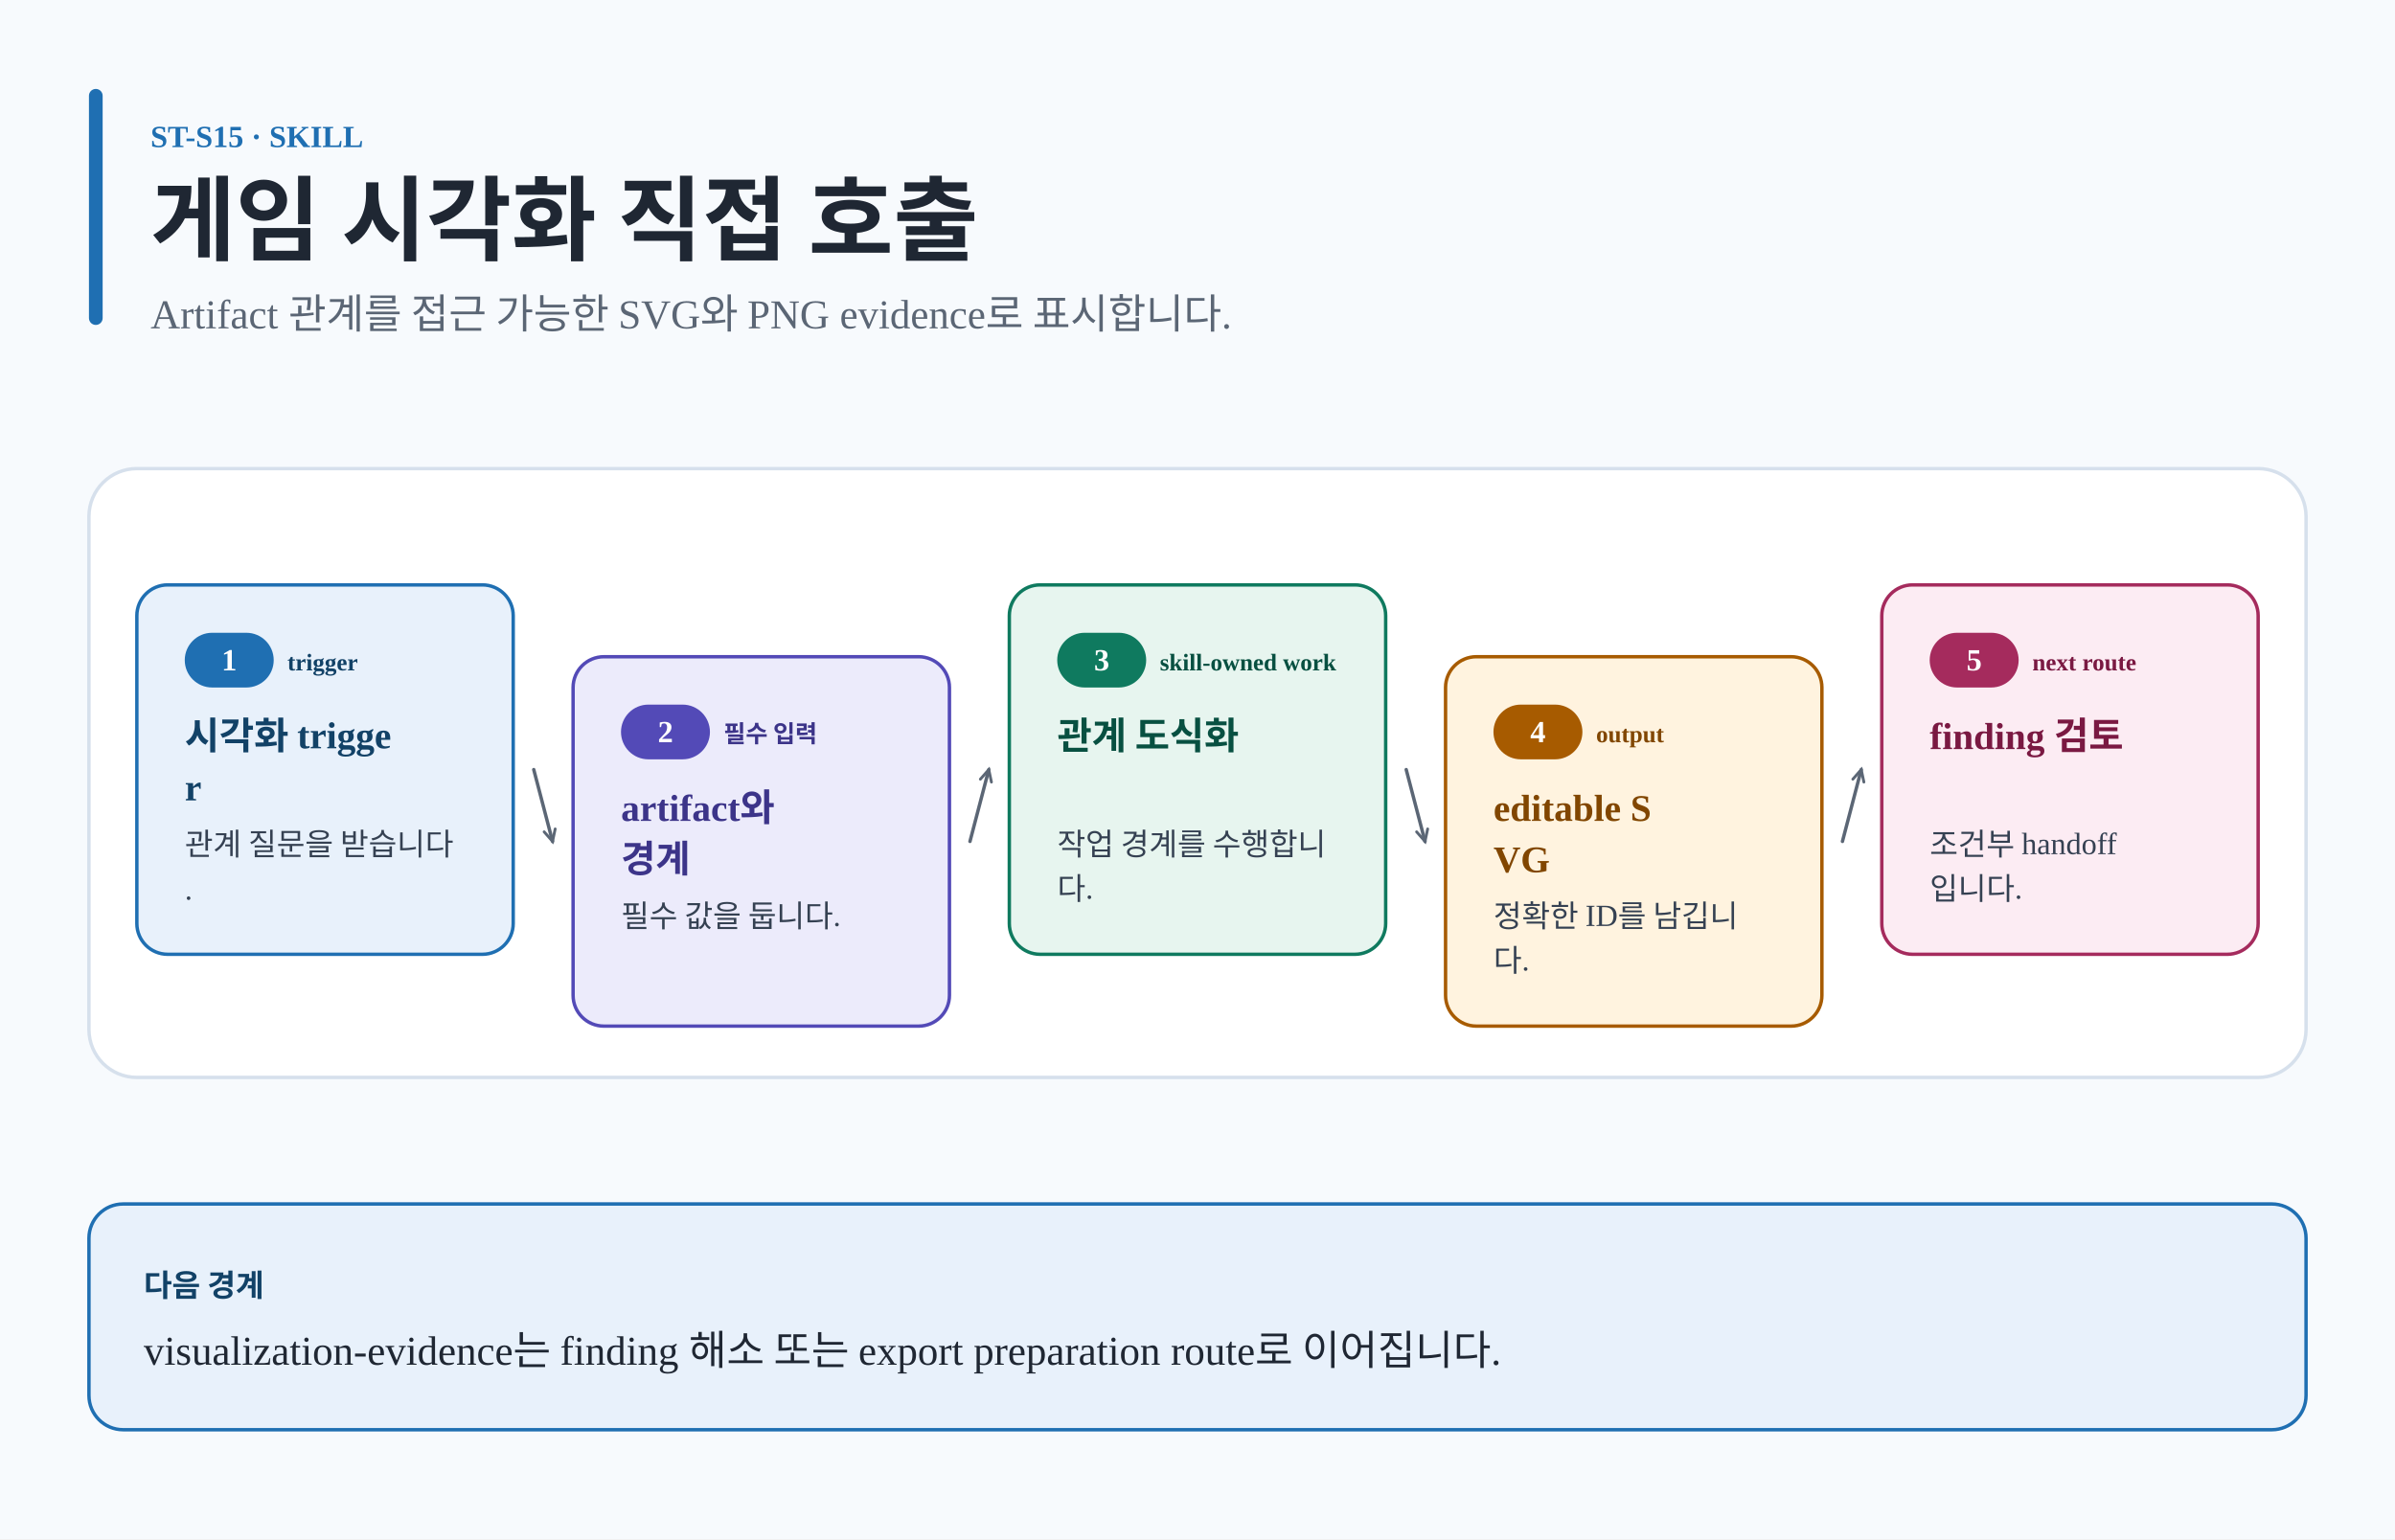
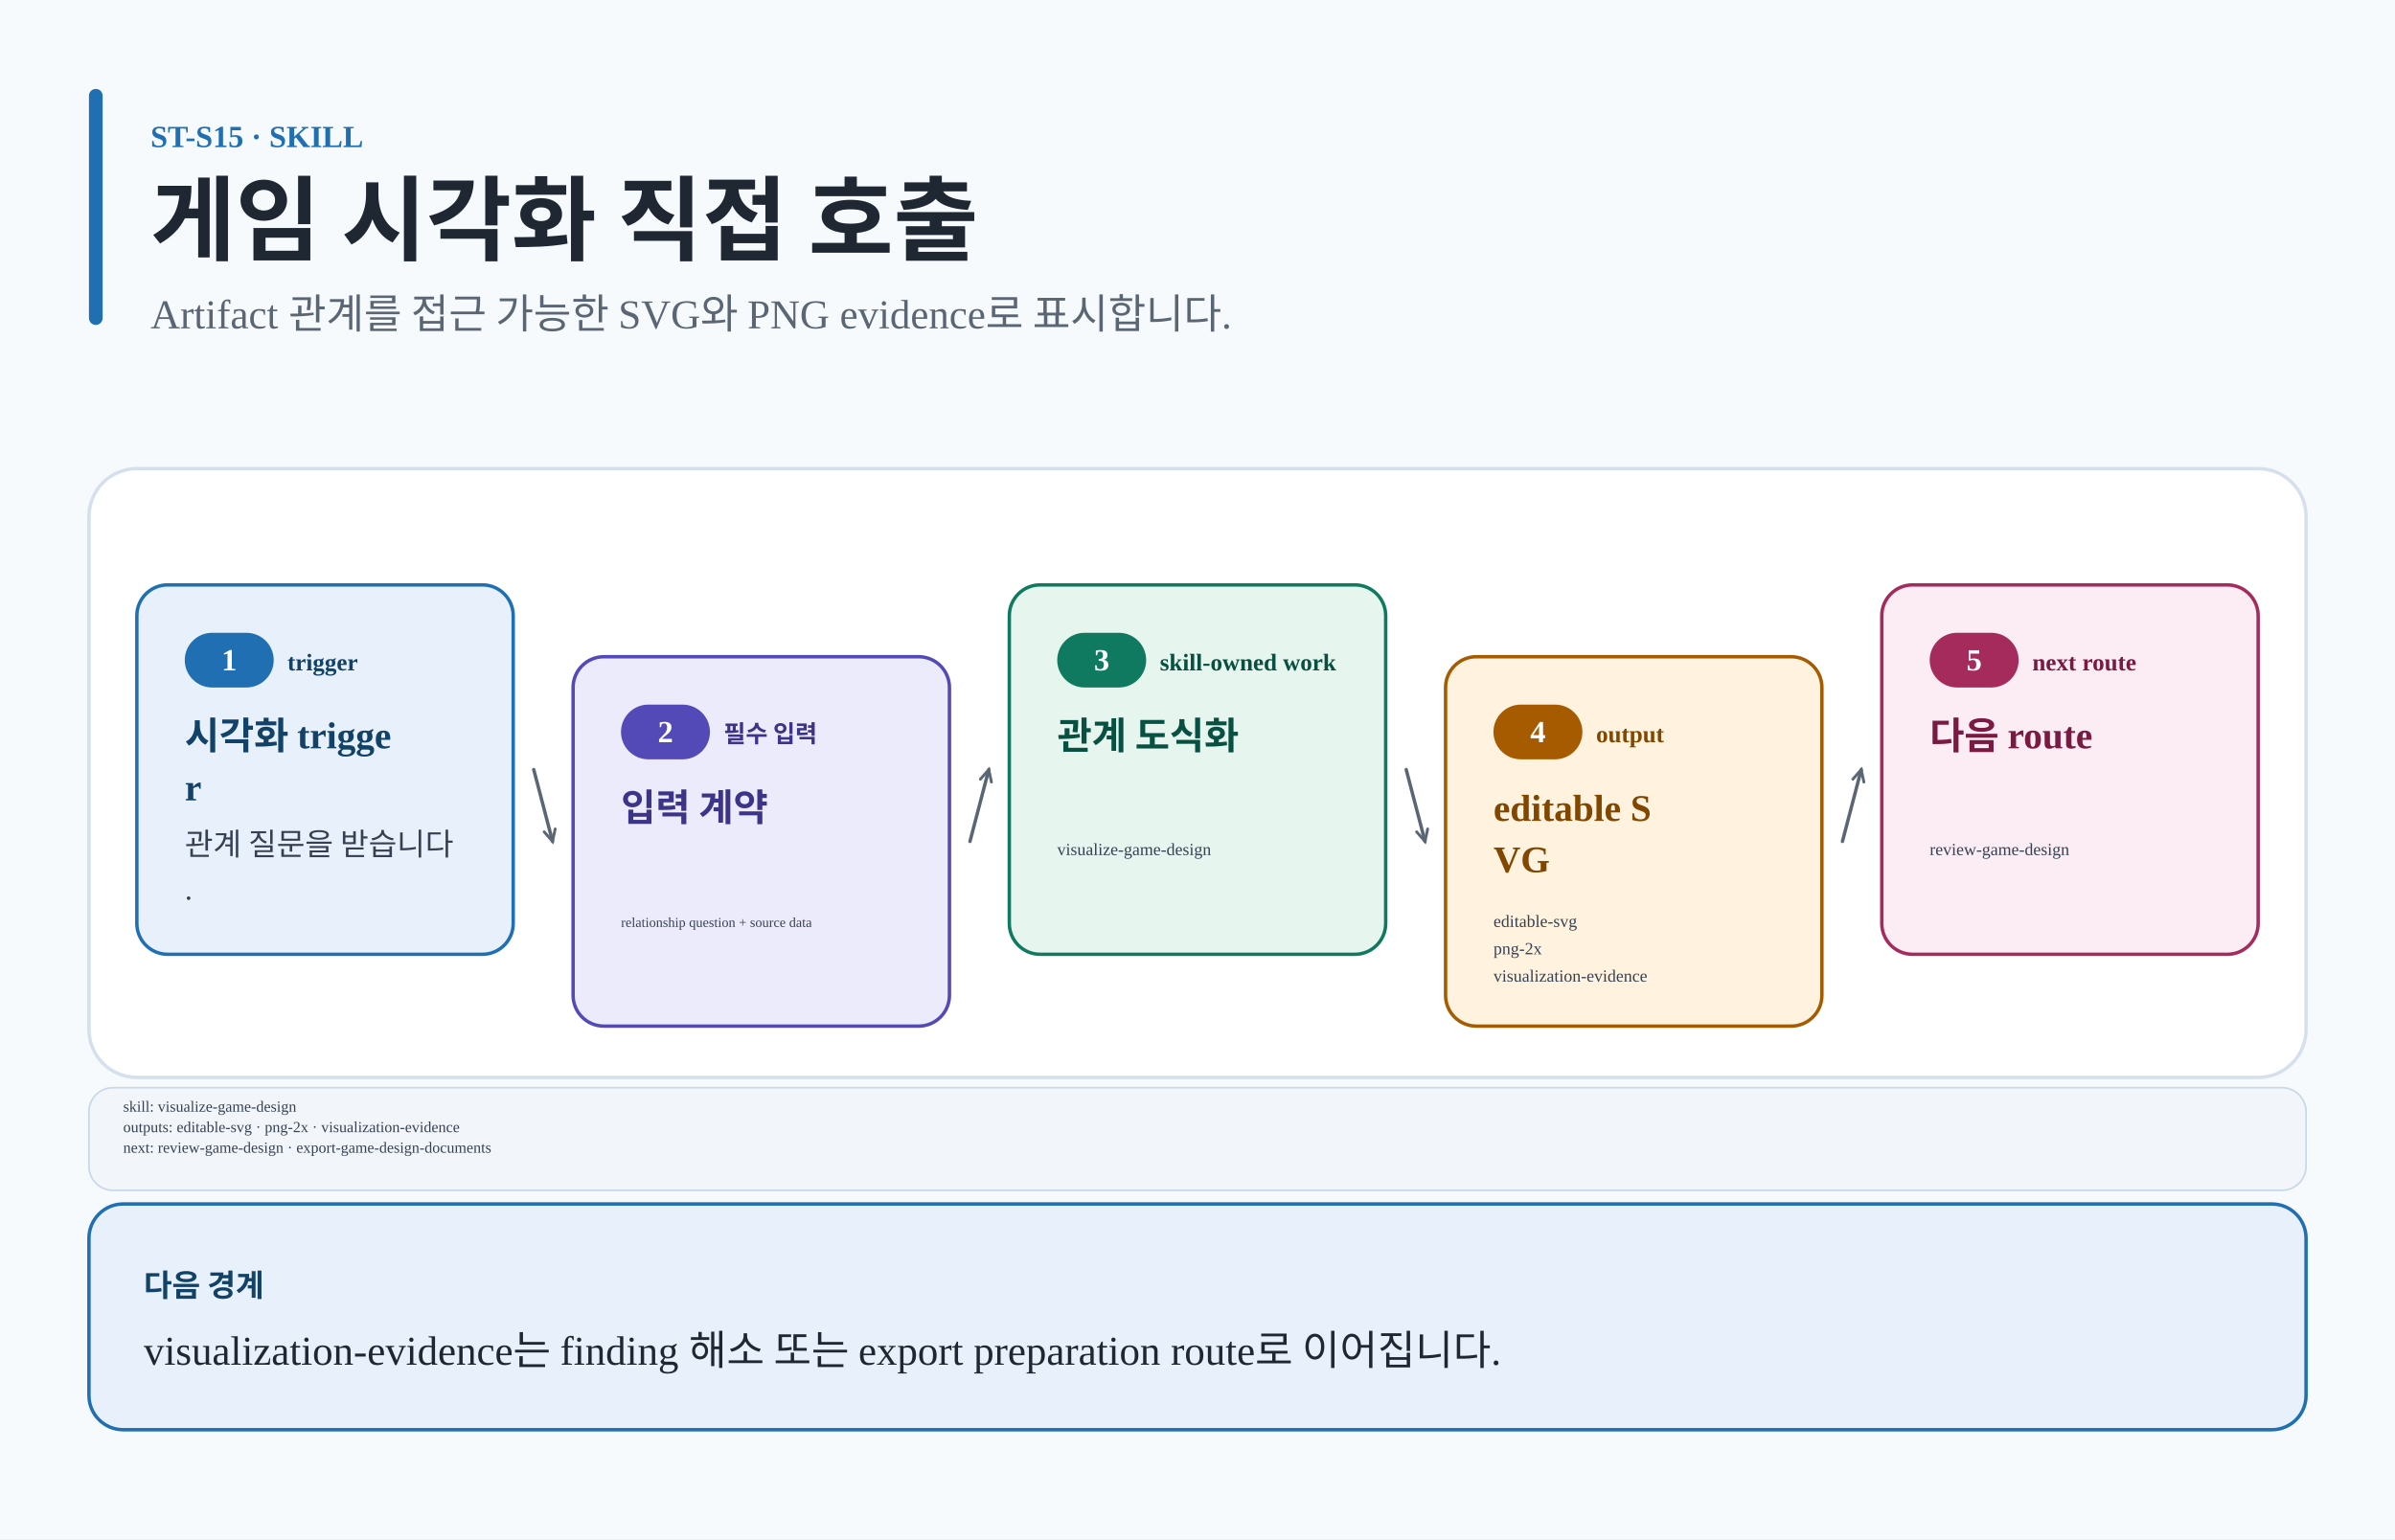
<svg xmlns="http://www.w3.org/2000/svg" viewBox="0 0 1400 900" width="1400" height="900" role="img" aria-label="게임 기획 시각화 직접 호출 흐름">
  <defs>
    <marker id="open-arrow" viewBox="0 0 12 12" refX="10" refY="6" markerWidth="10" markerHeight="10" markerUnits="userSpaceOnUse" orient="auto">
      <path d="M 2 2 L 10 6 L 2 10" fill="none" stroke="#5B6675" stroke-width="2" stroke-linecap="round" />
    </marker>
  </defs>
  <rect width="1400" height="900" fill="#F7FAFD" />
  <rect x="52" y="52" width="8" height="138" rx="4" fill="#1F6FB2" />
  <text x="88" y="86" fill="#1F6FB2" font-size="18" font-weight="700">ST-S15 · SKILL</text>
  <text x="88" y="148" fill="#1F2733" font-size="54" font-weight="700">게임 시각화 직접 호출</text>
  <text x="88" y="192" fill="#5B6675" font-size="24">Artifact 관계를 접근 가능한 SVG와 PNG evidence로 표시합니다.</text>
  <rect x="52" y="274" width="1296" height="356" rx="28" fill="#FFFFFF" stroke="#D6E0EC" stroke-width="2" />
  <path d="M 312 450 L 323 492" fill="none" stroke="#5B6675" stroke-width="2" stroke-linecap="round" marker-end="url(#open-arrow)" />
  <path d="M 567 492 L 578 450" fill="none" stroke="#5B6675" stroke-width="2" stroke-linecap="round" marker-end="url(#open-arrow)" />
  <path d="M 822 450 L 833 492" fill="none" stroke="#5B6675" stroke-width="2" stroke-linecap="round" marker-end="url(#open-arrow)" />
  <path d="M 1077 492 L 1088 450" fill="none" stroke="#5B6675" stroke-width="2" stroke-linecap="round" marker-end="url(#open-arrow)" />
  <g aria-label="읽기 순서 1: 시각화 trigger">
    <rect x="80" y="342" width="220" height="216" rx="18" fill="#E8F1FB" stroke="#1F6FB2" stroke-width="2" />
    <rect x="108" y="370" width="52" height="32" rx="16" fill="#1F6FB2" />
    <text x="134" y="392" text-anchor="middle" fill="#FFFFFF" font-size="18" font-weight="700">1</text>
    <text x="168" y="392" fill="#124267" font-size="14" font-weight="700">trigger</text>
    <text x="108" y="438" fill="#124267" font-size="22" font-weight="700">시각화 trigge</text>
    <text x="108" y="468" fill="#124267" font-size="22" font-weight="700">r</text>
    <text x="108" y="500" fill="#354152" font-size="18" font-weight="400">관계 질문을 받습니다</text>
    <text x="108" y="526" fill="#354152" font-size="18" font-weight="400">.</text>
  </g>
-   <g aria-label="읽기 순서 2: artifact와 경계">
+   <g aria-label="읽기 순서 2: 입력 계약">
    <rect x="335" y="384" width="220" height="216" rx="18" fill="#ECEBFB" stroke="#534AB7" stroke-width="2" />
    <rect x="363" y="412" width="52" height="32" rx="16" fill="#534AB7" />
    <text x="389" y="434" text-anchor="middle" fill="#FFFFFF" font-size="18" font-weight="700">2</text>
    <text x="423" y="434" fill="#3C3489" font-size="14" font-weight="700">필수 입력</text>
-     <text x="363" y="480" fill="#3C3489" font-size="22" font-weight="700">artifact와 </text>
-     <text x="363" y="510" fill="#3C3489" font-size="22" font-weight="700">경계</text>
-     <text x="363" y="542" fill="#354152" font-size="18" font-weight="400">필수 값을 둡니다.</text>
+     <text x="363" y="480" fill="#3C3489" font-size="22" font-weight="700">입력 계약</text>
+     <text x="363" y="542" fill="#354152" font-size="8" textLength="164" lengthAdjust="spacingAndGlyphs">relationship question + source data</text>
  </g>
  <g aria-label="읽기 순서 3: 관계 도식화">
    <rect x="590" y="342" width="220" height="216" rx="18" fill="#E7F5EF" stroke="#0F7A5F" stroke-width="2" />
    <rect x="618" y="370" width="52" height="32" rx="16" fill="#0F7A5F" />
    <text x="644" y="392" text-anchor="middle" fill="#FFFFFF" font-size="18" font-weight="700">3</text>
    <text x="678" y="392" fill="#085041" font-size="14" font-weight="700">skill-owned work</text>
    <text x="618" y="438" fill="#085041" font-size="22" font-weight="700">관계 도식화</text>
-     <text x="618" y="500" fill="#354152" font-size="18" font-weight="400">작업 경계를 수행합니</text>
-     <text x="618" y="526" fill="#354152" font-size="18" font-weight="400">다.</text>
+     <text x="618" y="500" fill="#354152" font-size="10" textLength="164" lengthAdjust="spacingAndGlyphs">visualize-game-design</text>
  </g>
  <g aria-label="읽기 순서 4: editable SVG">
    <rect x="845" y="384" width="220" height="216" rx="18" fill="#FFF3DF" stroke="#A75B00" stroke-width="2" />
    <rect x="873" y="412" width="52" height="32" rx="16" fill="#A75B00" />
    <text x="899" y="434" text-anchor="middle" fill="#FFFFFF" font-size="18" font-weight="700">4</text>
    <text x="933" y="434" fill="#814600" font-size="14" font-weight="700">output</text>
    <text x="873" y="480" fill="#814600" font-size="22" font-weight="700">editable S</text>
    <text x="873" y="510" fill="#814600" font-size="22" font-weight="700">VG</text>
-     <text x="873" y="542" fill="#354152" font-size="18" font-weight="400">정확한 ID를 남깁니</text>
-     <text x="873" y="568" fill="#354152" font-size="18" font-weight="400">다.</text>
+     <text x="873" y="542" fill="#354152" font-size="10" textLength="164" lengthAdjust="spacingAndGlyphs">editable-svg</text>
+     <text x="873" y="558" fill="#354152" font-size="10" textLength="164" lengthAdjust="spacingAndGlyphs">png-2x</text>
+     <text x="873" y="574" fill="#354152" font-size="10" textLength="164" lengthAdjust="spacingAndGlyphs">visualization-evidence</text>
  </g>
-   <g aria-label="읽기 순서 5: finding 검토">
+   <g aria-label="읽기 순서 5: 다음 route">
    <rect x="1100" y="342" width="220" height="216" rx="18" fill="#FCECF3" stroke="#A52B5D" stroke-width="2" />
    <rect x="1128" y="370" width="52" height="32" rx="16" fill="#A52B5D" />
    <text x="1154" y="392" text-anchor="middle" fill="#FFFFFF" font-size="18" font-weight="700">5</text>
    <text x="1188" y="392" fill="#7A1942" font-size="14" font-weight="700">next route</text>
-     <text x="1128" y="438" fill="#7A1942" font-size="22" font-weight="700">finding 검토</text>
-     <text x="1128" y="500" fill="#354152" font-size="18" font-weight="400">조건부 handoff</text>
-     <text x="1128" y="526" fill="#354152" font-size="18" font-weight="400">입니다.</text>
+     <text x="1128" y="438" fill="#7A1942" font-size="22" font-weight="700">다음 route</text>
+     <text x="1128" y="500" fill="#354152" font-size="10" textLength="164" lengthAdjust="spacingAndGlyphs">review-game-design</text>
  </g>
+   <rect x="52" y="636" width="1296" height="60" rx="14" fill="#F2F6FB" stroke="#C9D8E8" stroke-width="1" />
+   <text x="72" y="650" fill="#354152" font-size="9">skill: visualize-game-design</text>
+   <text x="72" y="662" fill="#354152" font-size="9">outputs: editable-svg · png-2x · visualization-evidence</text>
+   <text x="72" y="674" fill="#354152" font-size="9">next: review-game-design · export-game-design-documents</text>
  <rect x="52" y="704" width="1296" height="132" rx="20" fill="#E8F1FB" stroke="#1F6FB2" stroke-width="2" />
  <text x="84" y="758" fill="#124267" font-size="18" font-weight="700">다음 경계</text>
  <text x="84" y="798" fill="#1F2733" font-size="24">visualization-evidence는 finding 해소 또는 export preparation route로 이어집니다.</text>
</svg>
